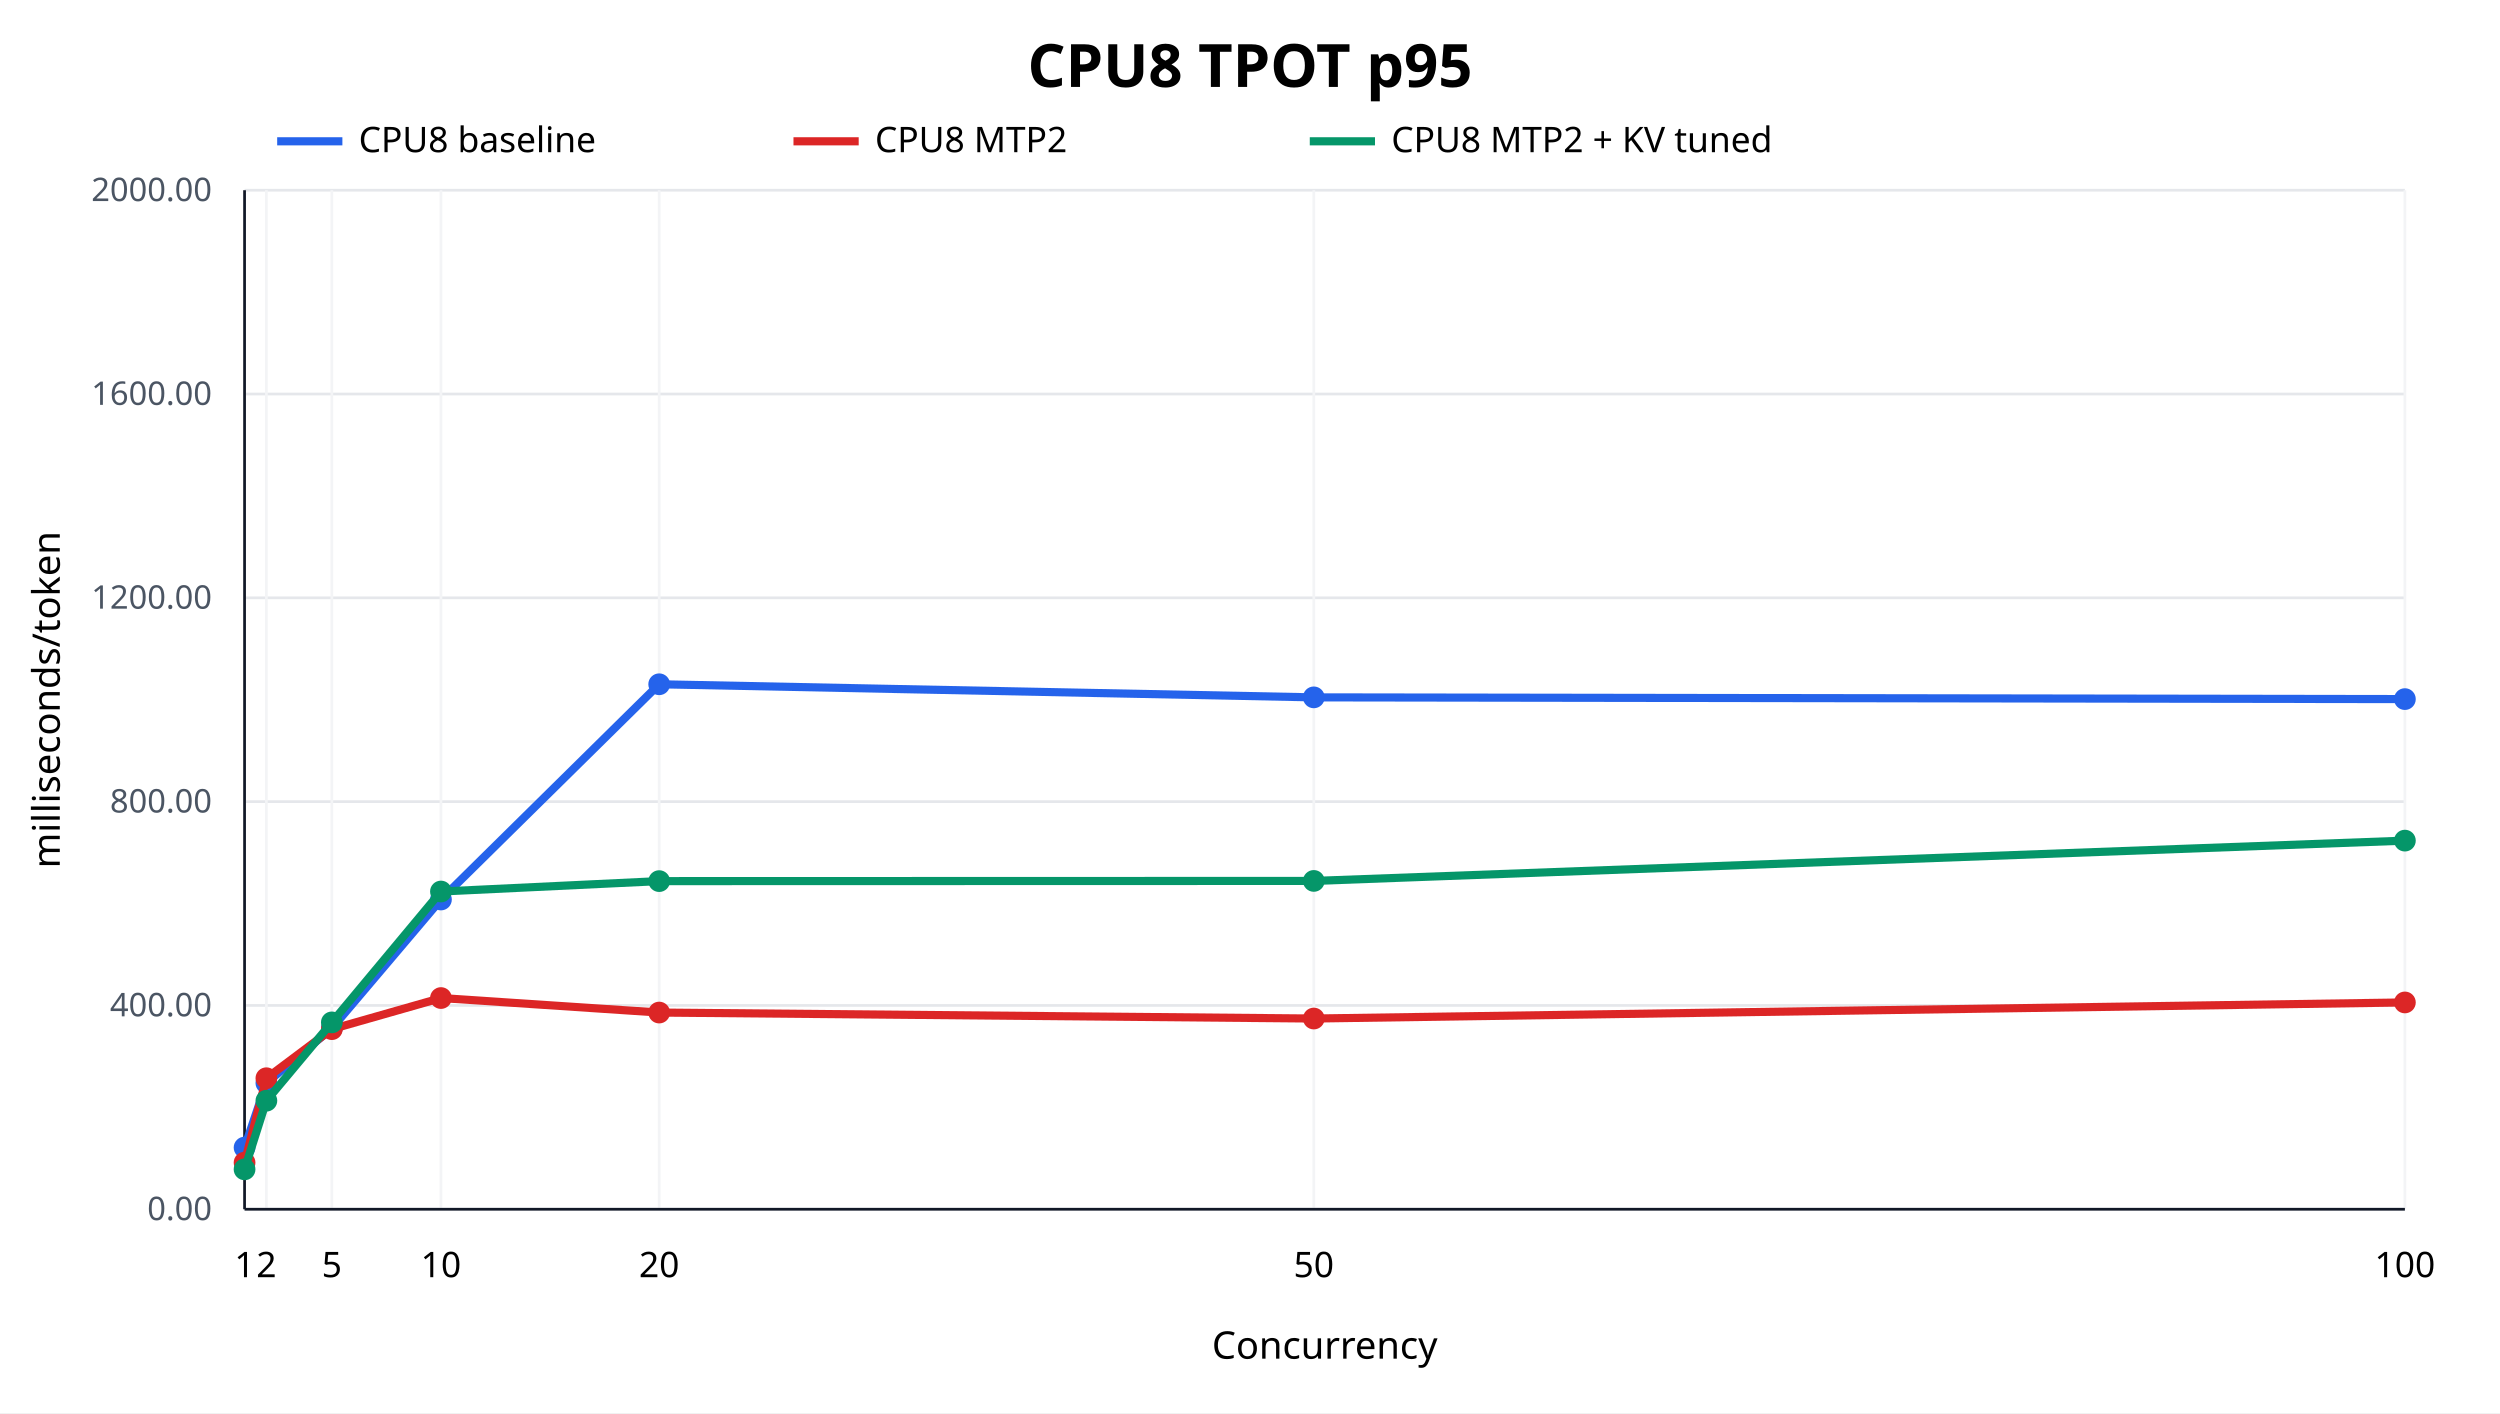
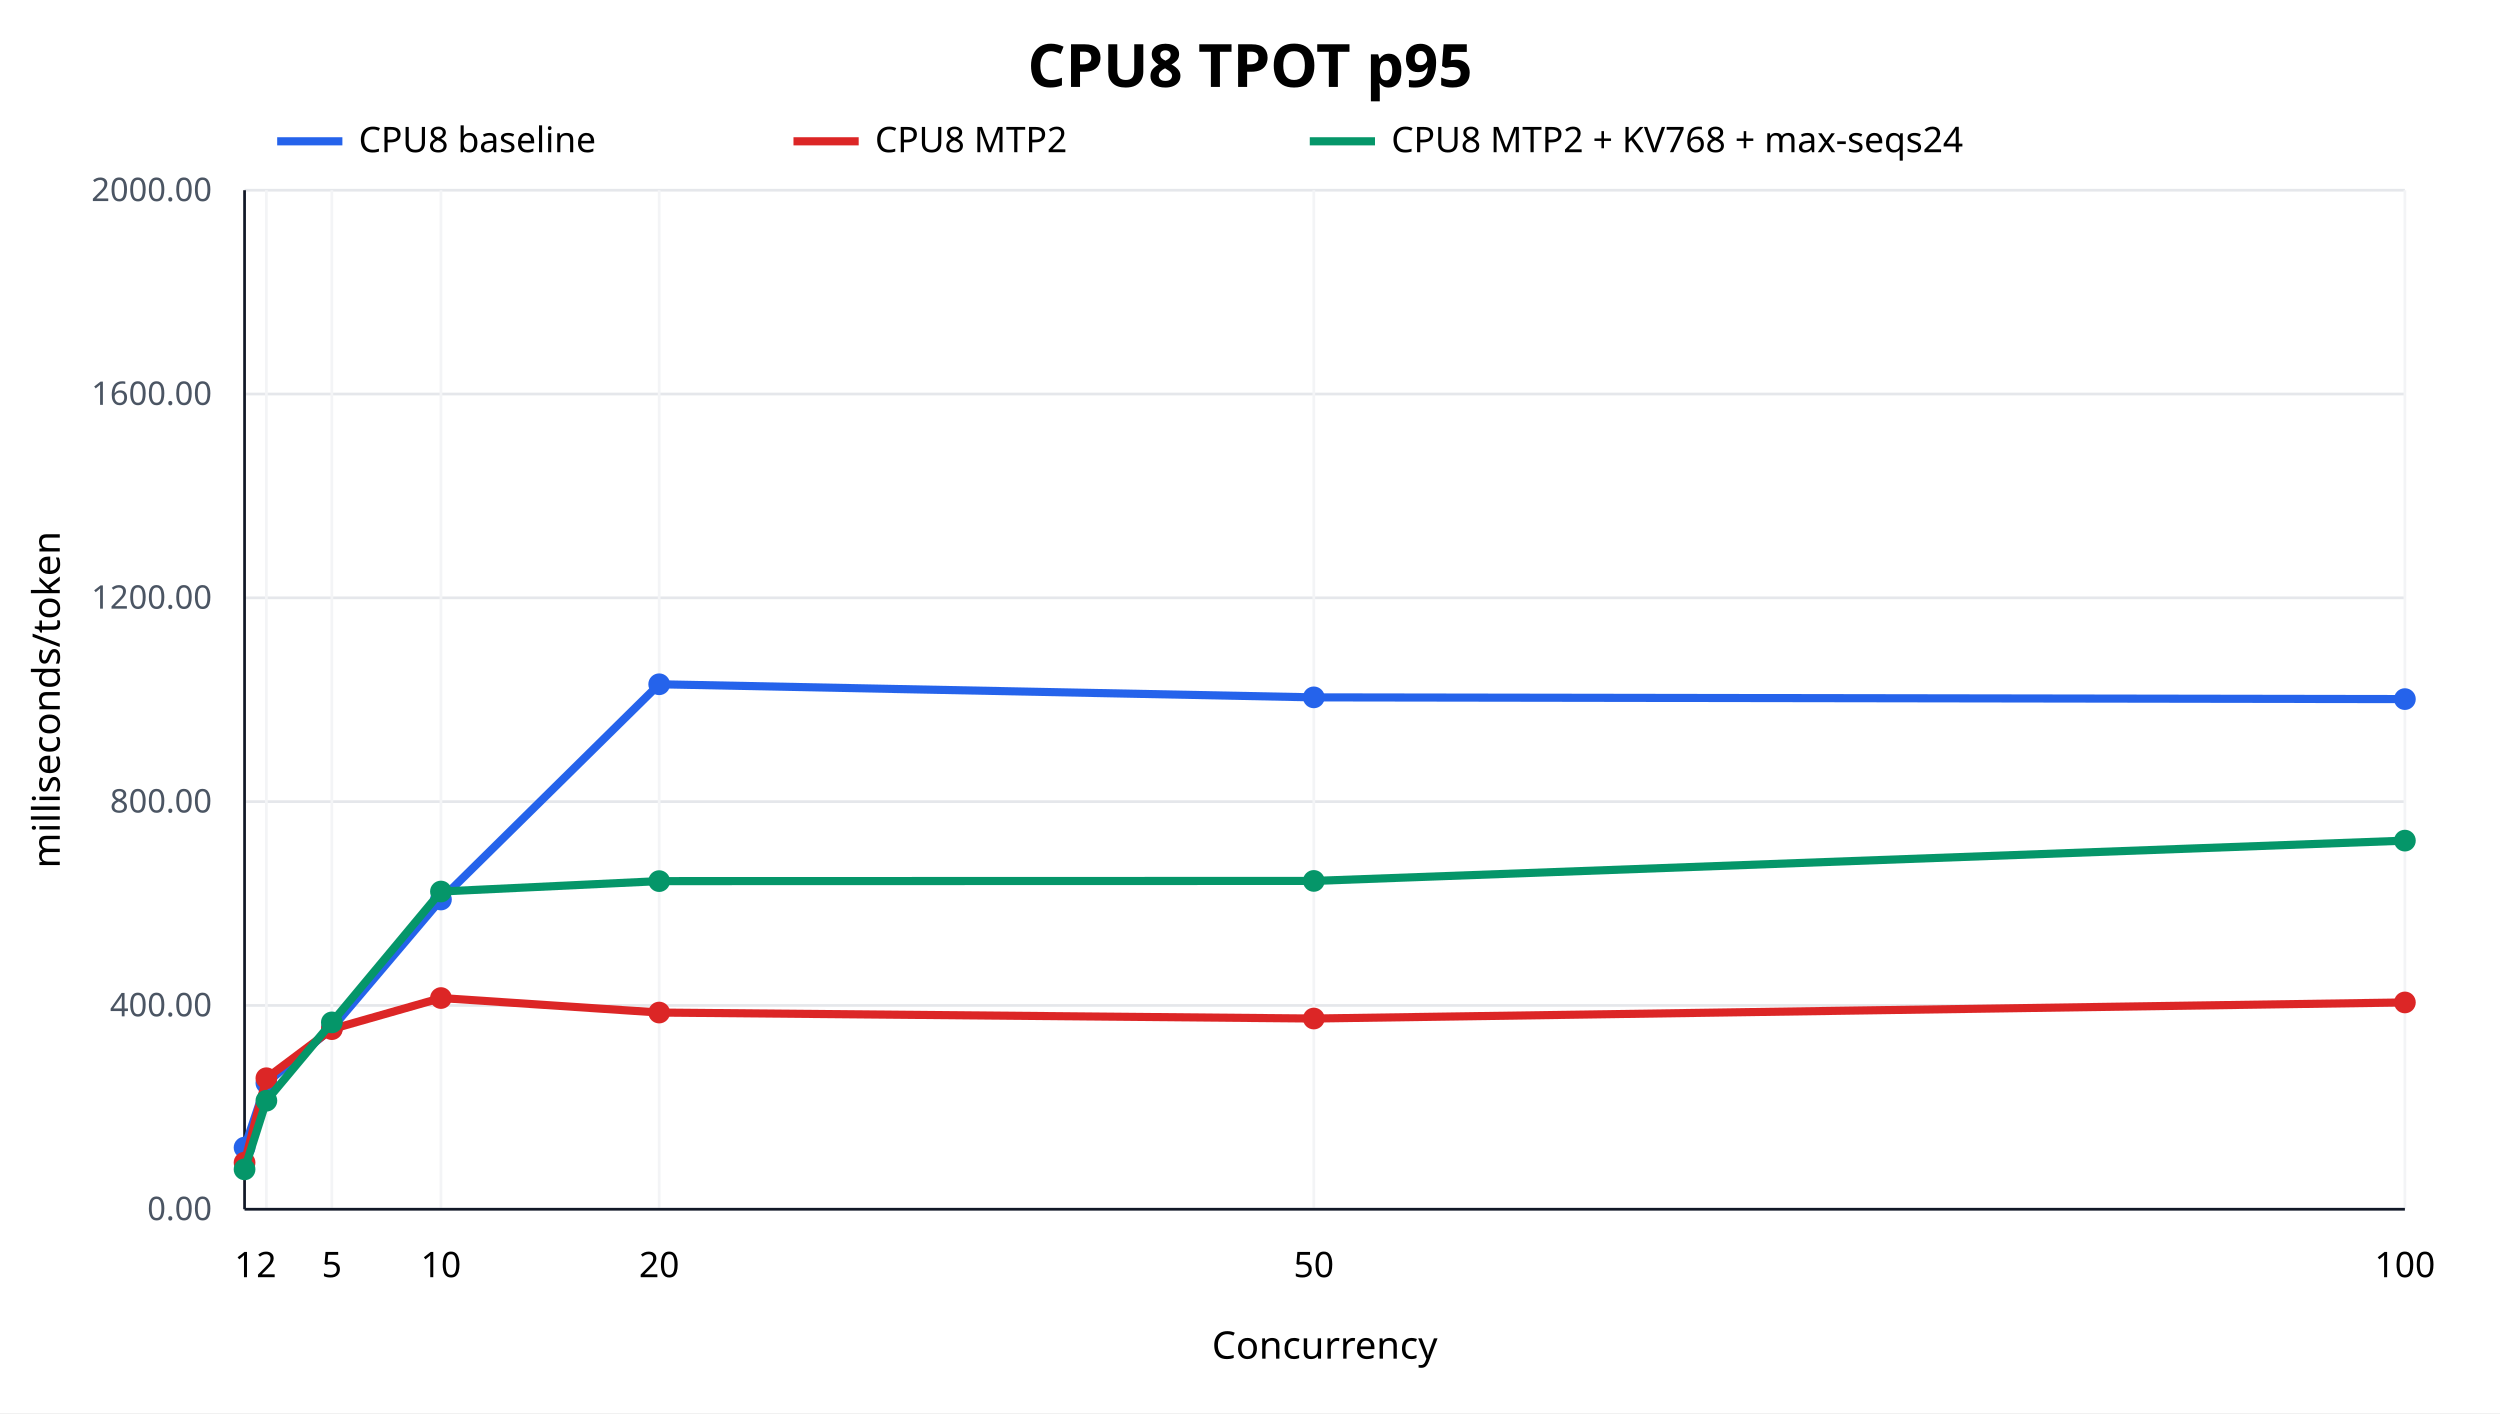
<svg xmlns="http://www.w3.org/2000/svg" width="920" height="520" viewBox="0 0 920 520">
  <rect width="100%" height="100%" fill="white" />
  <text x="460.0" y="32" text-anchor="middle" font-size="22" font-family="sans-serif" font-weight="600">CPU8 TPOT p95</text>
  <line x1="90" y1="445.00" x2="885" y2="445.00" stroke="#e5e7eb" />
  <text x="78" y="449.00" text-anchor="end" font-size="12" font-family="sans-serif" fill="#4b5563">0.00</text>
  <line x1="90" y1="370.00" x2="885" y2="370.00" stroke="#e5e7eb" />
  <text x="78" y="374.00" text-anchor="end" font-size="12" font-family="sans-serif" fill="#4b5563">400.00</text>
  <line x1="90" y1="295.00" x2="885" y2="295.00" stroke="#e5e7eb" />
  <text x="78" y="299.00" text-anchor="end" font-size="12" font-family="sans-serif" fill="#4b5563">800.00</text>
  <line x1="90" y1="220.00" x2="885" y2="220.00" stroke="#e5e7eb" />
  <text x="78" y="224.00" text-anchor="end" font-size="12" font-family="sans-serif" fill="#4b5563">1200.00</text>
  <line x1="90" y1="145.00" x2="885" y2="145.00" stroke="#e5e7eb" />
  <text x="78" y="149.00" text-anchor="end" font-size="12" font-family="sans-serif" fill="#4b5563">1600.00</text>
  <line x1="90" y1="70.00" x2="885" y2="70.00" stroke="#e5e7eb" />
  <text x="78" y="74.00" text-anchor="end" font-size="12" font-family="sans-serif" fill="#4b5563">2000.00</text>
  <line x1="90.00" y1="70" x2="90.00" y2="445" stroke="#f3f4f6" />
  <text x="90.00" y="470" text-anchor="middle" font-size="13" font-family="sans-serif">1</text>
  <line x1="98.03" y1="70" x2="98.03" y2="445" stroke="#f3f4f6" />
  <text x="98.03" y="470" text-anchor="middle" font-size="13" font-family="sans-serif">2</text>
  <line x1="122.12" y1="70" x2="122.12" y2="445" stroke="#f3f4f6" />
  <text x="122.12" y="470" text-anchor="middle" font-size="13" font-family="sans-serif">5</text>
  <line x1="162.27" y1="70" x2="162.27" y2="445" stroke="#f3f4f6" />
  <text x="162.27" y="470" text-anchor="middle" font-size="13" font-family="sans-serif">10</text>
  <line x1="242.58" y1="70" x2="242.58" y2="445" stroke="#f3f4f6" />
  <text x="242.58" y="470" text-anchor="middle" font-size="13" font-family="sans-serif">20</text>
  <line x1="483.48" y1="70" x2="483.48" y2="445" stroke="#f3f4f6" />
  <text x="483.48" y="470" text-anchor="middle" font-size="13" font-family="sans-serif">50</text>
  <line x1="885.00" y1="70" x2="885.00" y2="445" stroke="#f3f4f6" />
  <text x="885.00" y="470" text-anchor="middle" font-size="13" font-family="sans-serif">100</text>
  <line x1="90" y1="70" x2="90" y2="445" stroke="#111827" />
  <line x1="90" y1="445" x2="885" y2="445" stroke="#111827" />
  <text x="487.5" y="500" text-anchor="middle" font-size="14" font-family="sans-serif">Concurrency</text>
  <text transform="translate(22 257.5) rotate(-90)" text-anchor="middle" font-size="14" font-family="sans-serif">milliseconds/token</text>
  <polyline points="90.00,422.31 98.03,398.56 122.12,378.42 162.27,331.02 242.58,251.81 483.48,256.63 885.00,257.27" fill="none" stroke="#2563eb" stroke-width="3" />
  <circle cx="90.00" cy="422.31" r="4" fill="#2563eb" />
  <circle cx="98.03" cy="398.56" r="4" fill="#2563eb" />
  <circle cx="122.12" cy="378.42" r="4" fill="#2563eb" />
  <circle cx="162.27" cy="331.02" r="4" fill="#2563eb" />
  <circle cx="242.58" cy="251.81" r="4" fill="#2563eb" />
  <circle cx="483.48" cy="256.63" r="4" fill="#2563eb" />
  <circle cx="885.00" cy="257.27" r="4" fill="#2563eb" />
  <line x1="102" y1="52" x2="126" y2="52" stroke="#2563eb" stroke-width="3" />
  <text x="132" y="56" font-size="13" font-family="sans-serif">CPU8 baseline</text>
  <polyline points="90.00,427.85 98.03,396.79 122.12,378.73 162.27,367.28 242.58,372.62 483.48,374.82 885.00,368.90" fill="none" stroke="#dc2626" stroke-width="3" />
  <circle cx="90.00" cy="427.85" r="4" fill="#dc2626" />
  <circle cx="98.03" cy="396.79" r="4" fill="#dc2626" />
  <circle cx="122.12" cy="378.73" r="4" fill="#dc2626" />
  <circle cx="162.27" cy="367.28" r="4" fill="#dc2626" />
  <circle cx="242.58" cy="372.62" r="4" fill="#dc2626" />
  <circle cx="483.48" cy="374.82" r="4" fill="#dc2626" />
  <circle cx="885.00" cy="368.90" r="4" fill="#dc2626" />
  <line x1="292" y1="52" x2="316" y2="52" stroke="#dc2626" stroke-width="3" />
  <text x="322" y="56" font-size="13" font-family="sans-serif">CPU8 MTP2</text>
  <polyline points="90.00,430.32 98.03,405.06 122.12,376.24 162.27,328.08 242.58,324.25 483.48,324.18 885.00,309.35" fill="none" stroke="#059669" stroke-width="3" />
  <circle cx="90.00" cy="430.32" r="4" fill="#059669" />
  <circle cx="98.03" cy="405.06" r="4" fill="#059669" />
  <circle cx="122.12" cy="376.24" r="4" fill="#059669" />
  <circle cx="162.27" cy="328.08" r="4" fill="#059669" />
  <circle cx="242.58" cy="324.25" r="4" fill="#059669" />
  <circle cx="483.48" cy="324.18" r="4" fill="#059669" />
  <circle cx="885.00" cy="309.35" r="4" fill="#059669" />
  <line x1="482" y1="52" x2="506" y2="52" stroke="#059669" stroke-width="3" />
-   <text x="512" y="56" font-size="13" font-family="sans-serif">CPU8 MTP2 + KV tuned</text>
+   <text x="512" y="56" font-size="13" font-family="sans-serif">CPU8 MTP2 + KV768 + max-seqs24</text>
</svg>
